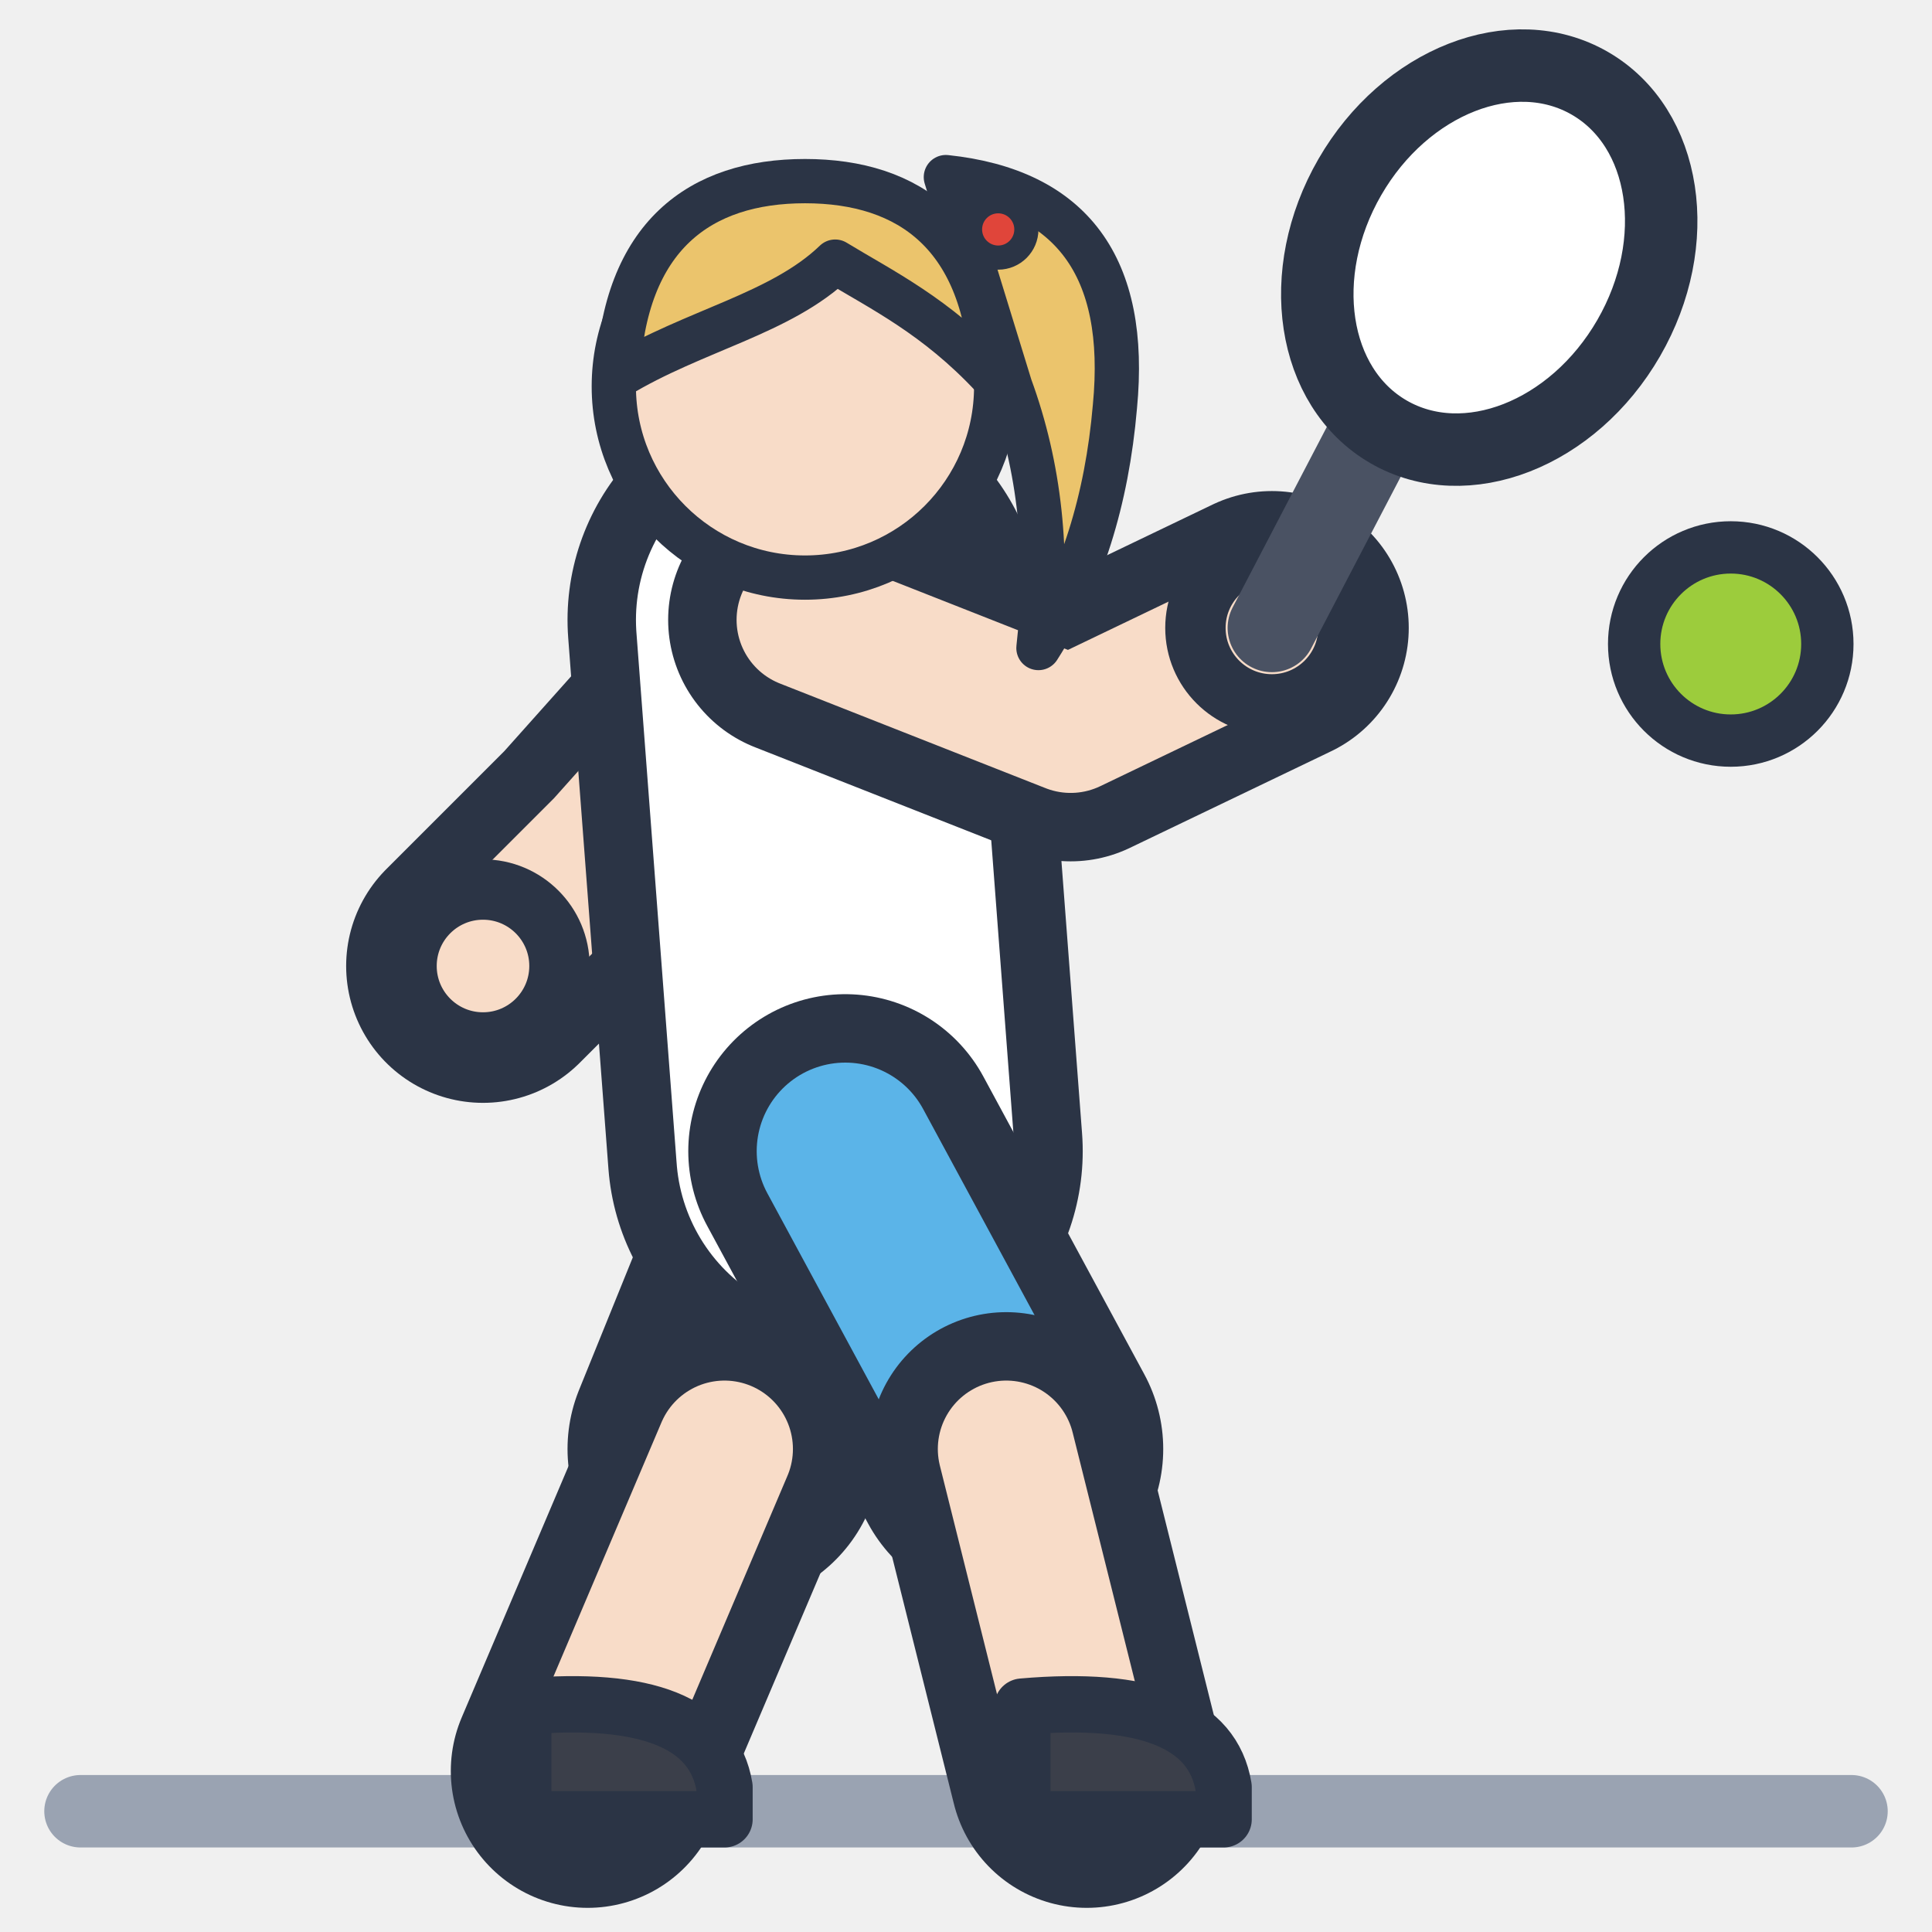
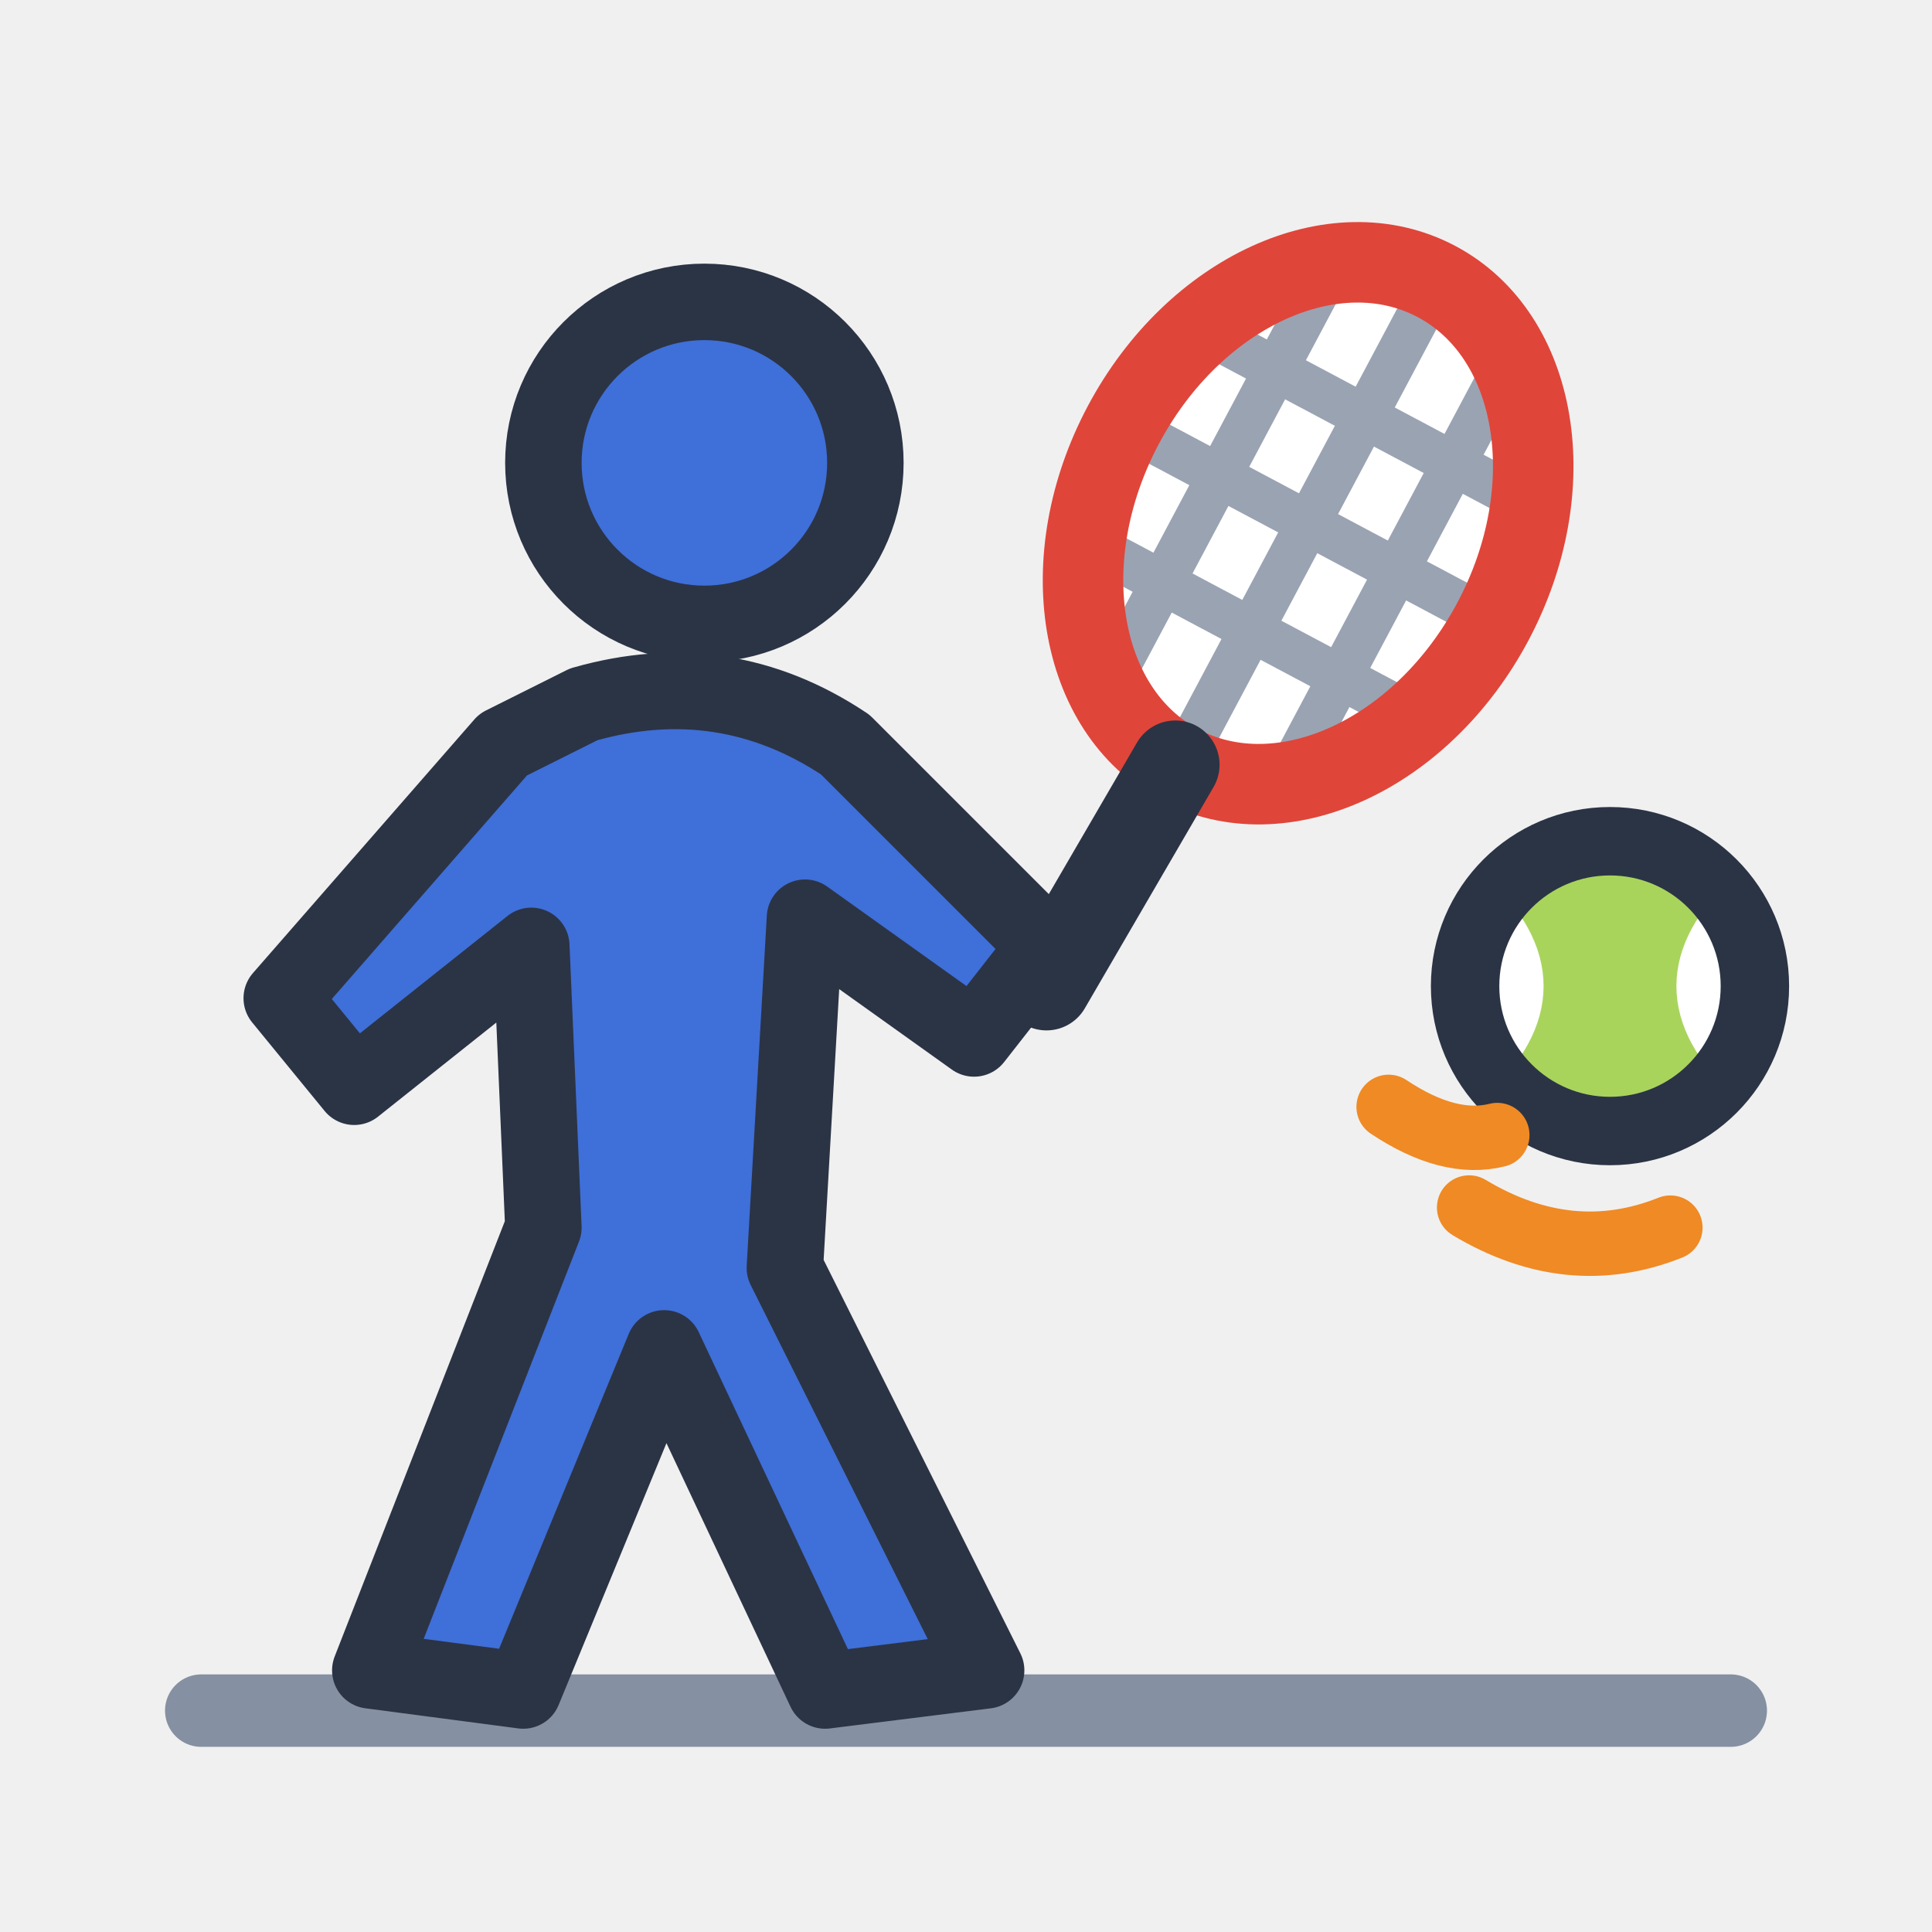
<svg xmlns="http://www.w3.org/2000/svg" viewBox="0 0 48 48" fill="none" stroke="#2b3445" stroke-width="2" stroke-linecap="round" stroke-linejoin="round">
-   <path d="M2 45H46" stroke-width="1.8" stroke="#9aa3b2" />
-   <path d="M21 28.6L18 36" stroke-width="7.8" fill="none" />
-   <path d="M21 28.6L18 36" stroke="#5bb4e8" stroke-width="4.4" fill="none" />
-   <path d="M18 36L14.6 44" stroke-width="6.8" fill="none" />
-   <path d="M18 36L14.6 44" stroke="#f8dcc8" stroke-width="3.4" fill="none" />
-   <path d="M13 42.4Q17.6 42 18 44.4V45.2H13Z" fill="#3b3f4a" stroke-width="1.4" />
-   <path d="M20 15.4L15 21L12 24" stroke-width="6.8" fill="none" />
-   <path d="M20 15.4L15 21L12 24" stroke="#f8dcc8" stroke-width="3.4" fill="none" />
-   <circle cx="12" cy="24" r="1.9" fill="#f8dcc8" stroke-width="1.5" />
-   <path d="M20 15.4L21 28.6" stroke-width="11.8" fill="none" />
-   <path d="M20 15.4L21 28.6" stroke="#ffffff" stroke-width="8.4" fill="none" />
-   <path d="M21 28.6L25 36" stroke-width="7.8" fill="none" />
-   <path d="M21 28.6L25 36" stroke="#5bb4e8" stroke-width="4.4" fill="none" />
-   <path d="M25 36L27 44" stroke-width="6.8" fill="none" />
-   <path d="M25 36L27 44" stroke="#f8dcc8" stroke-width="3.4" fill="none" />
-   <path d="M25.4 42.4Q30 42 30.4 44.4V45.2H25.4Z" fill="#3b3f4a" stroke-width="1.4" />
-   <path d="M20 15.4L26.6 18L31.6 15.6" stroke-width="6.8" fill="none" />
-   <path d="M20 15.4L26.6 18L31.6 15.6" stroke="#f8dcc8" stroke-width="3.4" fill="none" />
-   <circle cx="31.6" cy="15.6" r="1.9" fill="#f8dcc8" stroke-width="1.5" />
-   <g transform="translate(8 0.1) scale(0.5)" stroke-width="2.2">
-     <path d="M31 8.6Q40.4 9.6 39.4 20Q38.8 27 35.6 32Q36.4 25 34.2 19Z" fill="#ebc46c" />
-     <circle cx="24" cy="19" r="9.5" fill="#f8dcc8" />
-     <path d="M14.7 18.5C15 11.5 18.8 8.8 24 8.8C29.2 8.8 33 11.5 33.3 18.5C30.5 15.5 27.8 14.2 25.5 12.8C22.8 15.4 18.5 16.2 14.7 18.5Z" fill="#ebc46c" />
-     <circle cx="33.6" cy="11.2" r="1.4" fill="#e0453a" stroke-width="1.2" />
+   <defs>
+     <clipPath id="clip-playing-tennis-racket">
+       <ellipse cx="32.5" cy="13" rx="5.2" ry="6.8" transform="rotate(28 32.5 13)" />
+     </clipPath>
+     <clipPath id="clip-playing-tennis-ball">
+       <circle cx="40" cy="24.5" r="3.6" />
+     </clipPath>
+   </defs>
+   <path d="M5 42.5H43" stroke="#8590a2" stroke-width="1.8" />
+   <g clip-path="url(#clip-playing-tennis-racket)">
+     <g transform="rotate(28 32.5 13)">
+       <ellipse cx="32.5" cy="13" rx="5.2" ry="6.8" fill="#ffffff" stroke="none" />
+       <path d="M30 6V20M32.5 6V20M35 6V20M27 10H38M27 13H38M27 16H38" stroke="#9aa3b2" stroke-width="1.1" />
+     </g>
  </g>
-   <path d="M31.6 15.6L34 11" stroke-width="2.2" stroke="#4a5263" />
-   <ellipse cx="37" cy="6.4" rx="4" ry="5" fill="#ffffff" stroke-width="1.8" transform="rotate(30 37 6.4)" />
-   <circle cx="43" cy="16" r="2.4" fill="#9ccc3c" stroke-width="1.3" />
+   <ellipse cx="32.5" cy="13" rx="5.2" ry="6.8" transform="rotate(28 32.5 13)" stroke="#e0453a" stroke-width="2" />
+   <path d="M29.2 19L26 24.5" stroke-width="2.2" />
+   <circle cx="17.5" cy="11.5" r="4" fill="#3f6fd8" stroke-width="1.9" />
+   <path d="M14.5 17.5Q18 16.5 21 18.5L26 23.5L24.2 25.8L20 22.8L19.5 31.5L24.5 41.5L20.5 42L16.5 33.5L13 42L9.2 41.5L13.5 30.5L13.2 23.5L8.8 27L7 24.8L12.5 18.5Z" fill="#3f6fd8" stroke-width="1.9" />
+   <g clip-path="url(#clip-playing-tennis-ball)">
+     <circle cx="40" cy="24.5" r="3.6" fill="#a8d45c" stroke="none" />
+     <path d="M36.5 22.2Q39 24.5 36.5 26.8M43.5 22.2Q41 24.5 43.5 26.8" stroke="#ffffff" stroke-width="1.2" />
+   </g>
+   <circle cx="40" cy="24.5" r="3.6" stroke-width="1.7" />
+   <path d="M36.5 30Q39 31.5 41.5 30.5M34.5 27.5Q36 28.5 37.2 28.2" stroke="#f08a24" stroke-width="1.6" />
</svg>
